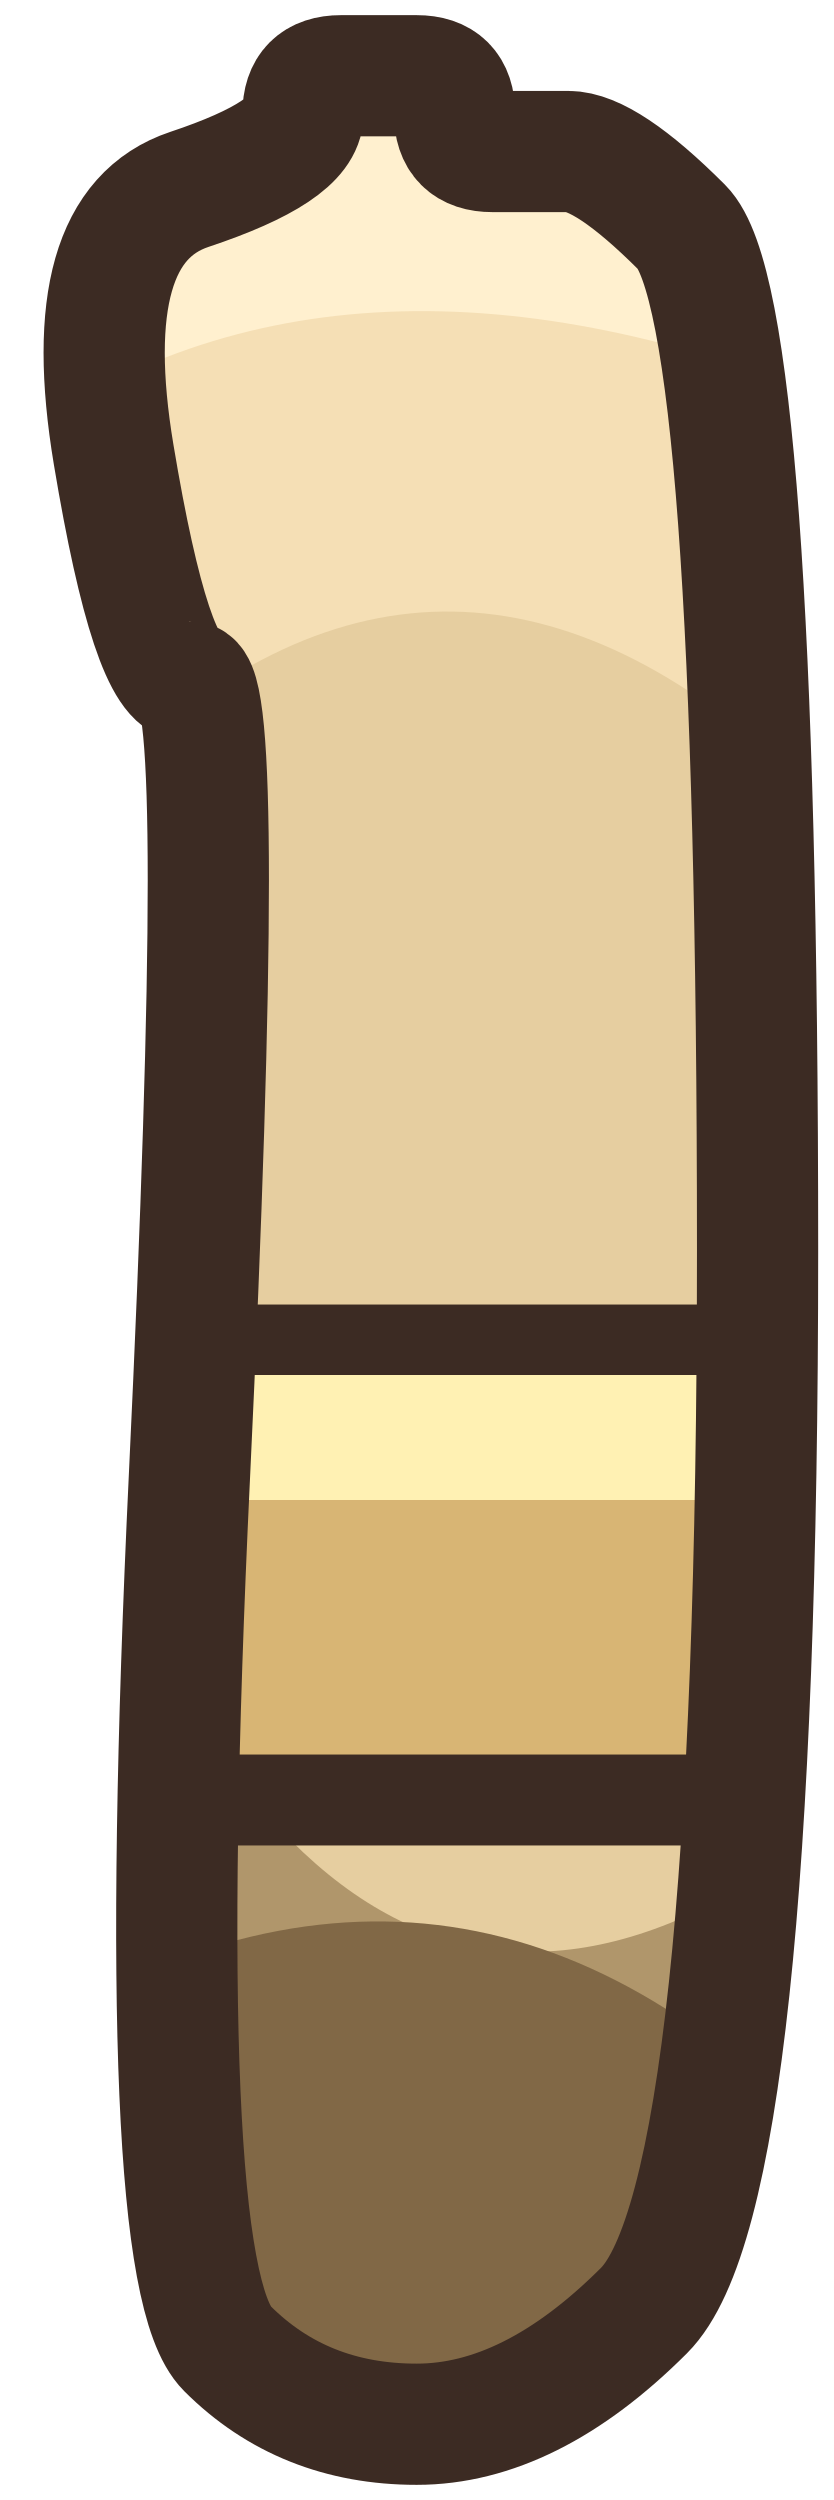
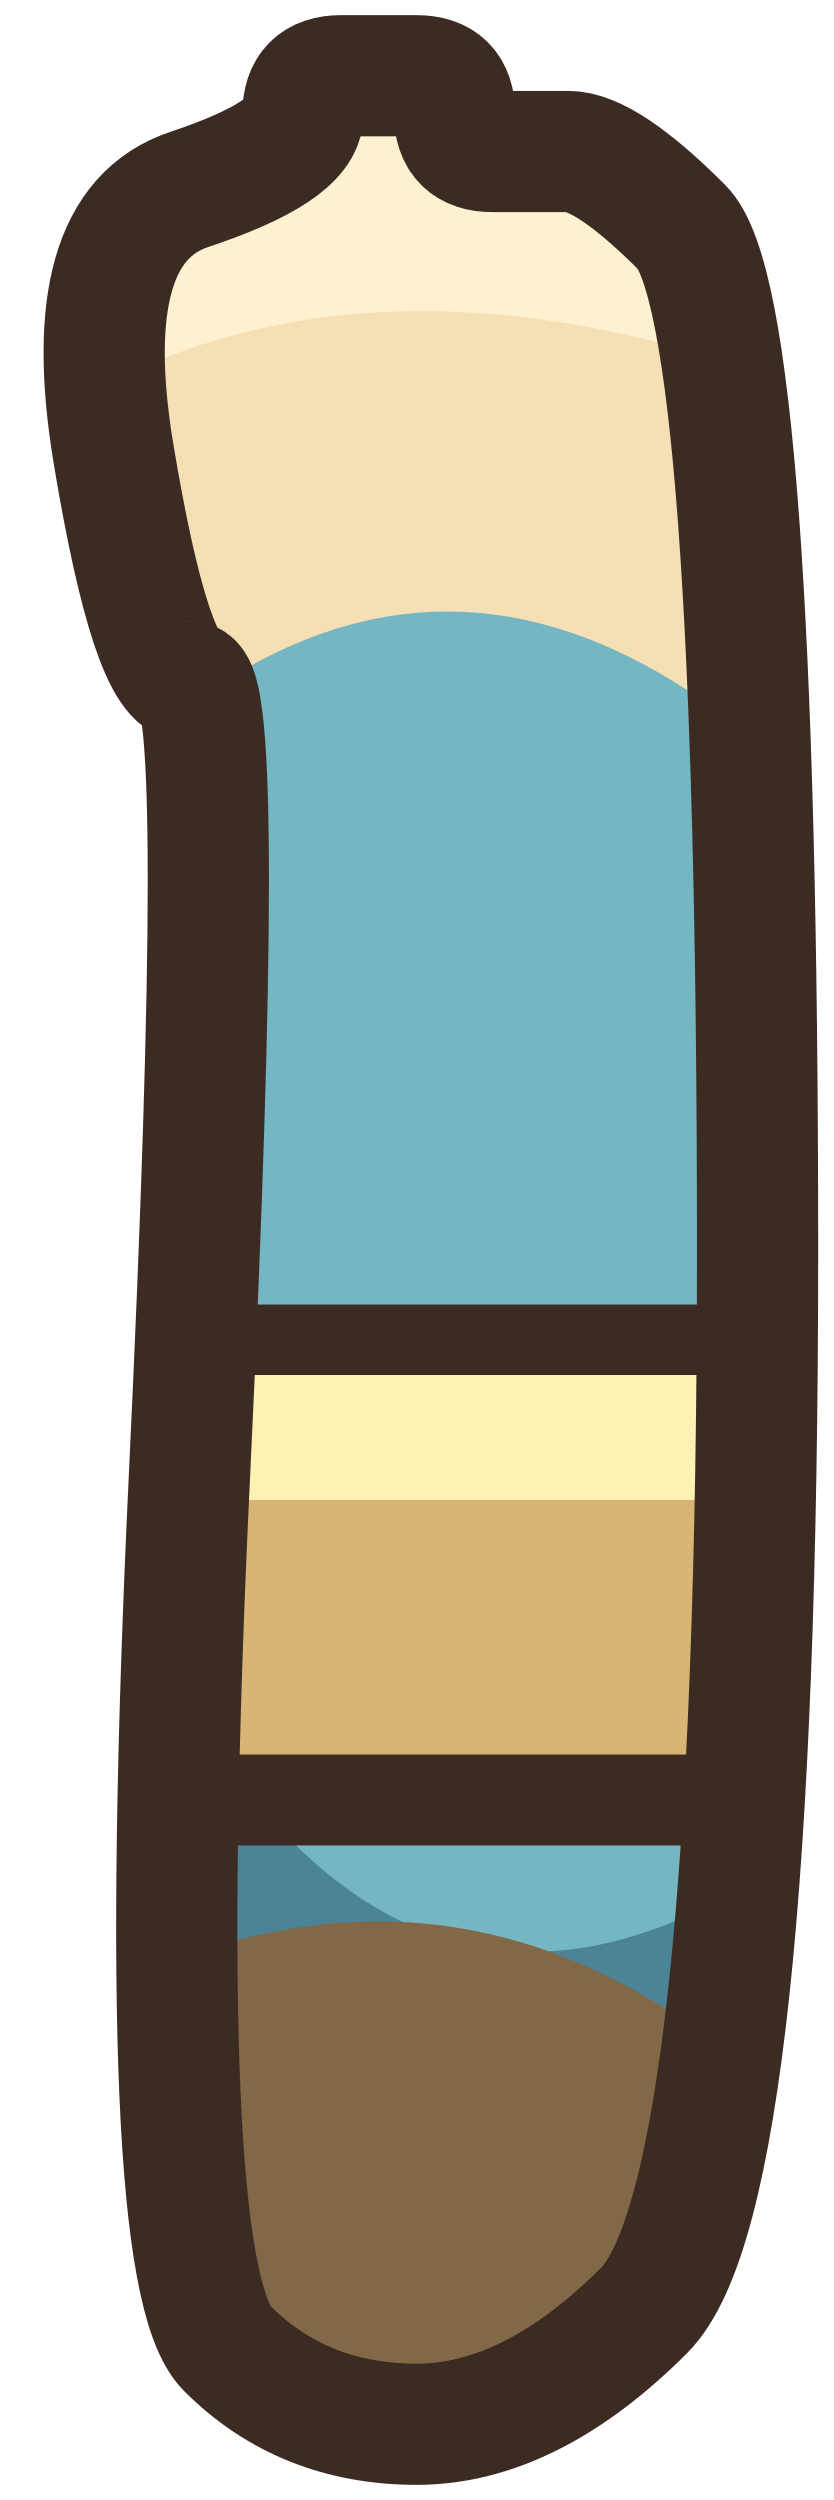
<svg xmlns="http://www.w3.org/2000/svg" width="44" height="132" viewBox="0 0 11 33">
  <defs>
    <clipPath id="p">
      <path d="M4,1.5Q4.00 1.00 4.50 1.00Q5.00 1.00 5.50 1.00Q6.00 1.00 6.00 1.50Q6.00 2.00 6.50 2.00Q7.00 2.00 7.50 2.00Q8.00 2.00 9.00 3.00Q10.00 4.00 10.00 16.50Q10.00 29.00 8.50 30.50Q7.00 32.00 5.50 32.00Q4.00 32.00 3.00 31.00Q2.00 30.00 2.50 19.50Q3.00 9.00 2.50 9.00Q2.00 9.00 1.50 6.00Q1.00 3.00 2.50 2.50Q4.00 2.00 4.00 1.50Z" />
    </clipPath>
  </defs>
-   <path d="M4,1.5Q4.00 1.00 4.50 1.00Q5.00 1.00 5.50 1.00Q6.00 1.00 6.00 1.50Q6.00 2.00 6.50 2.00Q7.00 2.00 7.50 2.00Q8.00 2.00 9.00 3.00Q10.00 4.00 10.00 16.50Q10.00 29.00 8.50 30.50Q7.00 32.00 5.50 32.00Q4.00 32.00 3.00 31.00Q2.00 30.00 2.50 19.50Q3.00 9.00 2.50 9.00Q2.00 9.00 1.50 6.00Q1.00 3.00 2.50 2.50Q4.00 2.00 4.00 1.50Z" fill="#e6cea0" />
+   <path d="M4,1.5Q4.00 1.00 4.50 1.00Q5.00 1.00 5.50 1.00Q6.00 1.00 6.00 1.50Q6.00 2.00 6.50 2.00Q7.00 2.00 7.50 2.00Q8.00 2.00 9.00 3.00Q10.00 4.00 10.00 16.50Q10.00 29.00 8.50 30.50Q7.00 32.00 5.50 32.00Q4.00 32.00 3.00 31.00Q2.00 30.00 2.50 19.50Q3.00 9.00 2.50 9.00Q2.00 9.00 1.50 6.00Q1.00 3.00 2.50 2.50Q4.00 2.00 4.00 1.50Z" fill="#75b6c3" />
  <g clip-path="url(#p)">
-     <path d="M0 16.5 Q3.85 29.7 11 24.09L11 35H-2Z" fill="#b0966b" />
+     <path d="M0 16.5 Q3.85 29.7 11 24.09L11 35H-2Z" fill="#4c8497" />
    <g clip-path="url(#p)">
      <path d="M0.00 27.06 Q6.05 23.10 11.00 28.38 L11.00 33.00 L0.00 33.00Z" fill="#816846" />
      <path d="M0.00 4.29 Q4.62 0.33 11.00 5.94 L10.12 9.90 Q5.50 5.94 1.10 10.56Z" fill="#f5dfb5" />
      <path d="M0.00 2.31 Q4.40 0.00 11.00 3.30 L11.00 5.28 Q4.40 2.64 0.00 5.94Z" fill="#fff0cf" />
      <path d="M0.00 17.82 L11.00 17.82 L11.00 23.76 L0.00 23.76Z" fill="#d8b574" stroke="#3c2b23" stroke-width="1.2" stroke-linejoin="round" stroke-linecap="round" />
      <path d="M0.00 18.15 L11.00 18.15 L11.00 19.80 L0.00 19.80Z" fill="#fff1b3" />
    </g>
  </g>
  <path d="M4,1.5Q4.00 1.00 4.50 1.00Q5.00 1.00 5.50 1.00Q6.00 1.00 6.00 1.50Q6.00 2.00 6.50 2.00Q7.00 2.00 7.50 2.00Q8.00 2.00 9.00 3.00Q10.00 4.00 10.00 16.50Q10.00 29.00 8.50 30.50Q7.00 32.00 5.50 32.00Q4.00 32.00 3.00 31.00Q2.00 30.00 2.50 19.50Q3.00 9.00 2.50 9.00Q2.00 9.00 1.50 6.00Q1.00 3.00 2.50 2.50Q4.00 2.00 4.00 1.50Z" fill="none" stroke="#3c2b23" stroke-width="1.6" stroke-linejoin="round" />
</svg>
